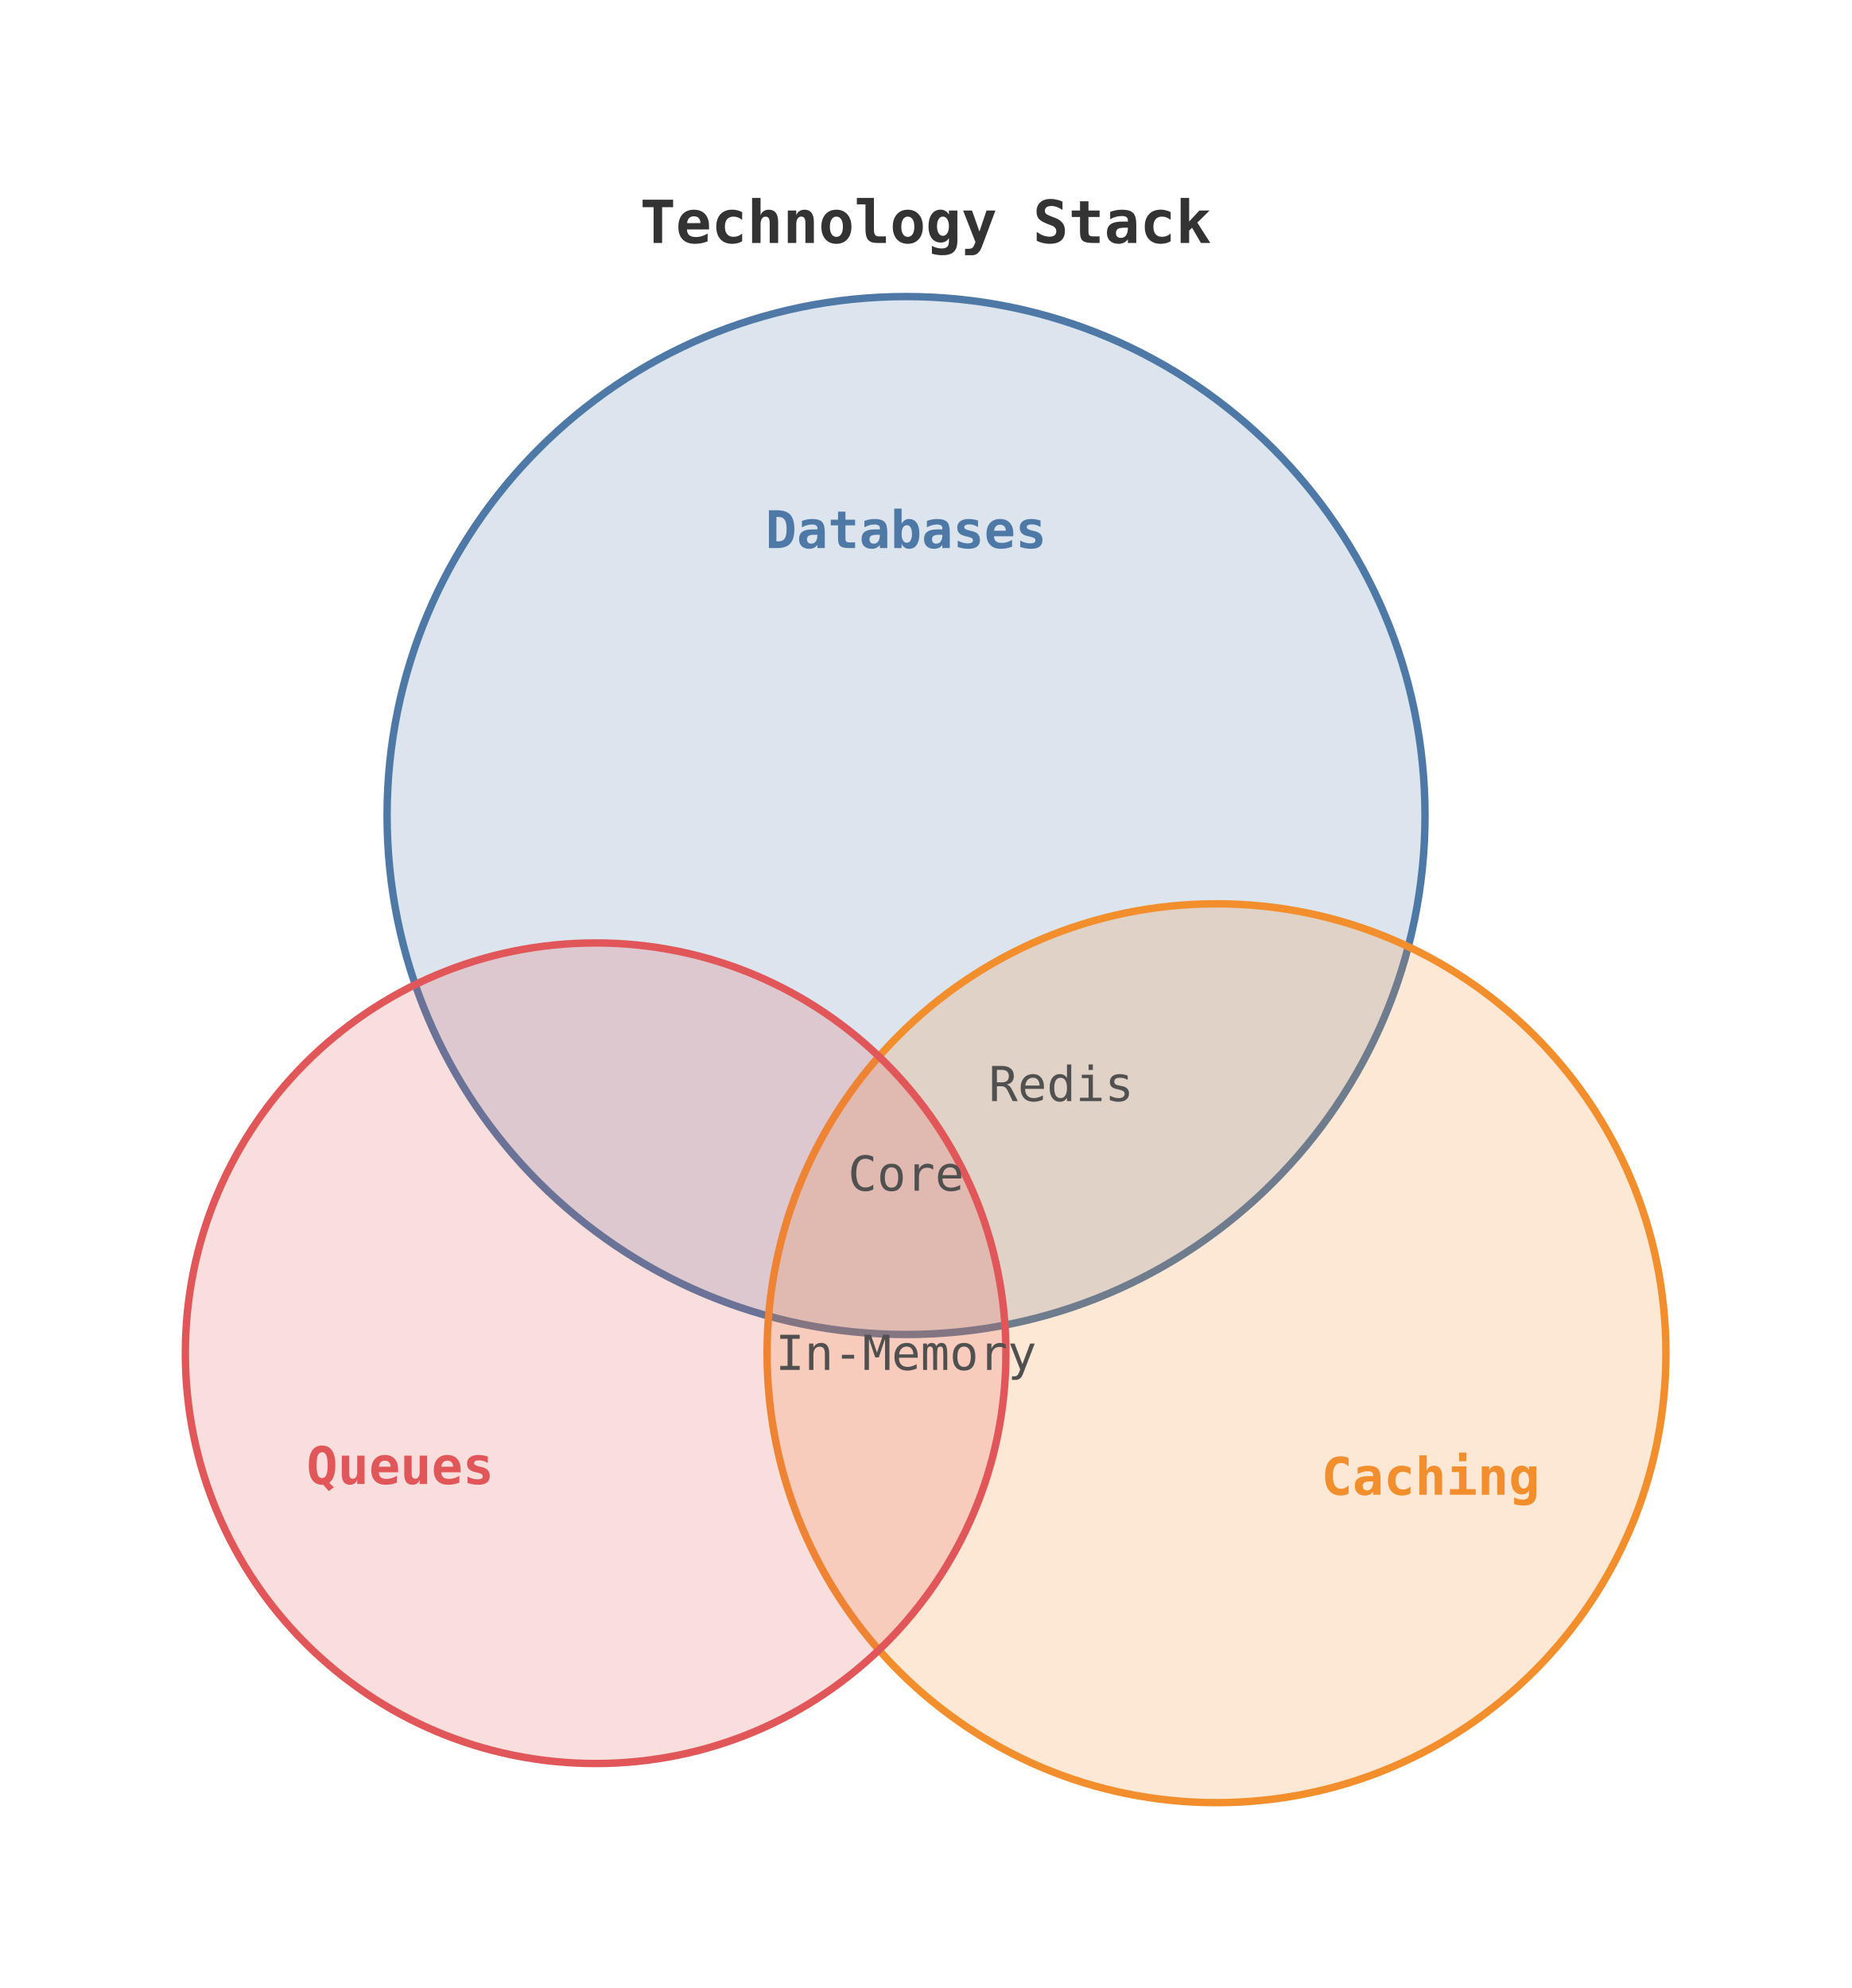
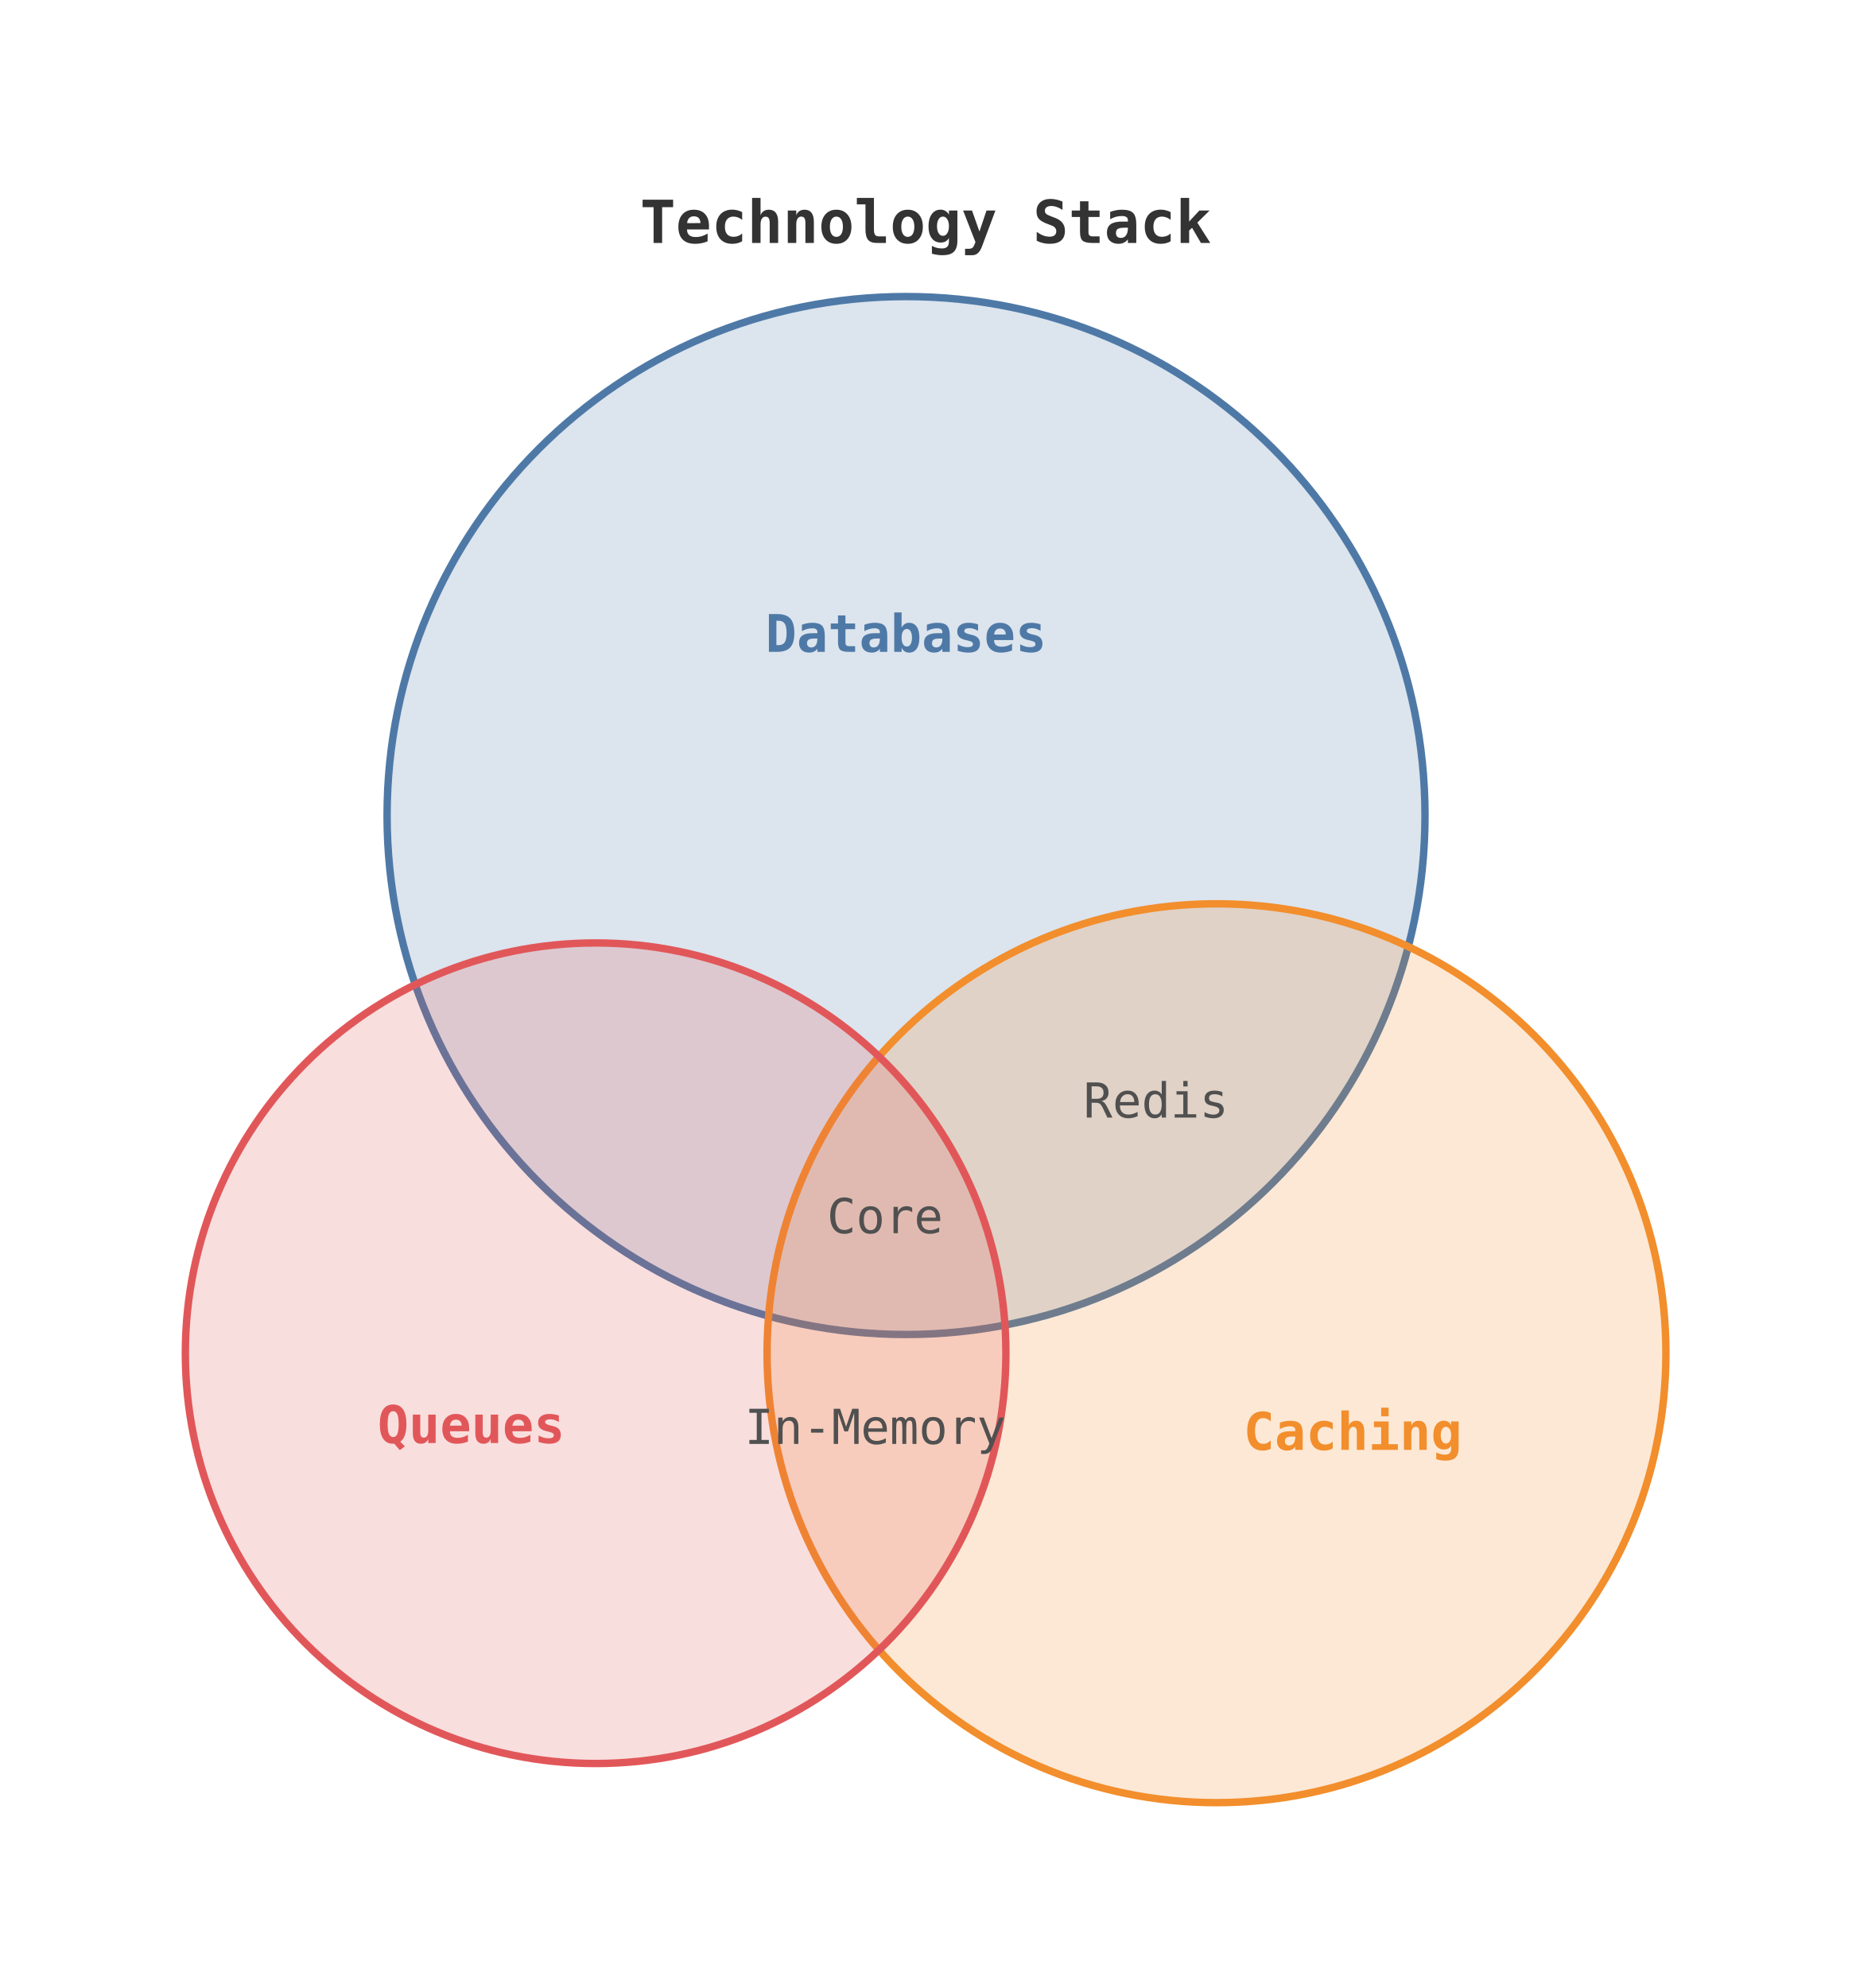
<svg xmlns="http://www.w3.org/2000/svg" viewBox="0 0 499.41 536.29" width="499.41" height="536.29">
  <g transform="translate(20, 20)">
    <text x="229.71" y="40" text-anchor="middle" dominant-baseline="central" font-size="16px" font-family="'Intel One Mono', 'SF Mono', 'Cascadia Code', 'JetBrains Mono', 'Fira Code', 'Consolas', 'Menlo', monospace" fill="#333333" font-weight="bold">Technology Stack</text>
    <circle cx="224.42" cy="200" r="140" fill="#4e79a732" stroke="#4e79a7" stroke-width="2" />
-     <text x="224.42" y="123" text-anchor="middle" dominant-baseline="central" font-size="14px" font-family="'Intel One Mono', 'SF Mono', 'Cascadia Code', 'JetBrains Mono', 'Fira Code', 'Consolas', 'Menlo', monospace" fill="#4e79a7" font-weight="bold">Databases</text>
+     <text x="224.42" y="151" text-anchor="middle" dominant-baseline="central" font-size="14px" font-family="'Intel One Mono', 'SF Mono', 'Cascadia Code', 'JetBrains Mono', 'Fira Code', 'Consolas', 'Menlo', monospace" fill="#4e79a7" font-weight="bold">Databases</text>
    <circle cx="308.17" cy="345.05" r="121.24" fill="#f28e2c32" stroke="#f28e2c" stroke-width="2" />
-     <text x="365.92" y="378.39" text-anchor="middle" dominant-baseline="central" font-size="14px" font-family="'Intel One Mono', 'SF Mono', 'Cascadia Code', 'JetBrains Mono', 'Fira Code', 'Consolas', 'Menlo', monospace" fill="#f28e2c" font-weight="bold">Caching</text>
+     <text x="344.92" y="366.27" text-anchor="middle" dominant-baseline="central" font-size="14px" font-family="'Intel One Mono', 'SF Mono', 'Cascadia Code', 'JetBrains Mono', 'Fira Code', 'Consolas', 'Menlo', monospace" fill="#f28e2c" font-weight="bold">Caching</text>
    <circle cx="140.68" cy="345.05" r="110.68" fill="#e1575932" stroke="#e15759" stroke-width="2" />
-     <text x="87.96" y="375.49" text-anchor="middle" dominant-baseline="central" font-size="14px" font-family="'Intel One Mono', 'SF Mono', 'Cascadia Code', 'JetBrains Mono', 'Fira Code', 'Consolas', 'Menlo', monospace" fill="#e15759" font-weight="bold">Queues</text>
-     <text x="266.3" y="272.53" text-anchor="middle" dominant-baseline="central" font-size="13px" font-family="'Intel One Mono', 'SF Mono', 'Cascadia Code', 'JetBrains Mono', 'Fira Code', 'Consolas', 'Menlo', monospace" fill="#505050">Redis</text>
-     <text x="224.42" y="345.05" text-anchor="middle" dominant-baseline="central" font-size="13px" font-family="'Intel One Mono', 'SF Mono', 'Cascadia Code', 'JetBrains Mono', 'Fira Code', 'Consolas', 'Menlo', monospace" fill="#505050">In-Memory</text>
-     <text x="224.42" y="296.7" text-anchor="middle" dominant-baseline="central" font-size="13px" font-family="'Intel One Mono', 'SF Mono', 'Cascadia Code', 'JetBrains Mono', 'Fira Code', 'Consolas', 'Menlo', monospace" fill="#505050">Core</text>
+     <text x="107.13" y="364.42" text-anchor="middle" dominant-baseline="central" font-size="14px" font-family="'Intel One Mono', 'SF Mono', 'Cascadia Code', 'JetBrains Mono', 'Fira Code', 'Consolas', 'Menlo', monospace" fill="#e15759" font-weight="bold">Queues</text>
+     <text x="291.85" y="276.98" text-anchor="middle" dominant-baseline="central" font-size="13px" font-family="'Intel One Mono', 'SF Mono', 'Cascadia Code', 'JetBrains Mono', 'Fira Code', 'Consolas', 'Menlo', monospace" fill="#505050">Redis</text>
+     <text x="216.1" y="365.02" text-anchor="middle" dominant-baseline="central" font-size="13px" font-family="'Intel One Mono', 'SF Mono', 'Cascadia Code', 'JetBrains Mono', 'Fira Code', 'Consolas', 'Menlo', monospace" fill="#505050">In-Memory</text>
+     <text x="218.75" y="308.17" text-anchor="middle" dominant-baseline="central" font-size="13px" font-family="'Intel One Mono', 'SF Mono', 'Cascadia Code', 'JetBrains Mono', 'Fira Code', 'Consolas', 'Menlo', monospace" fill="#505050">Core</text>
  </g>
</svg>
